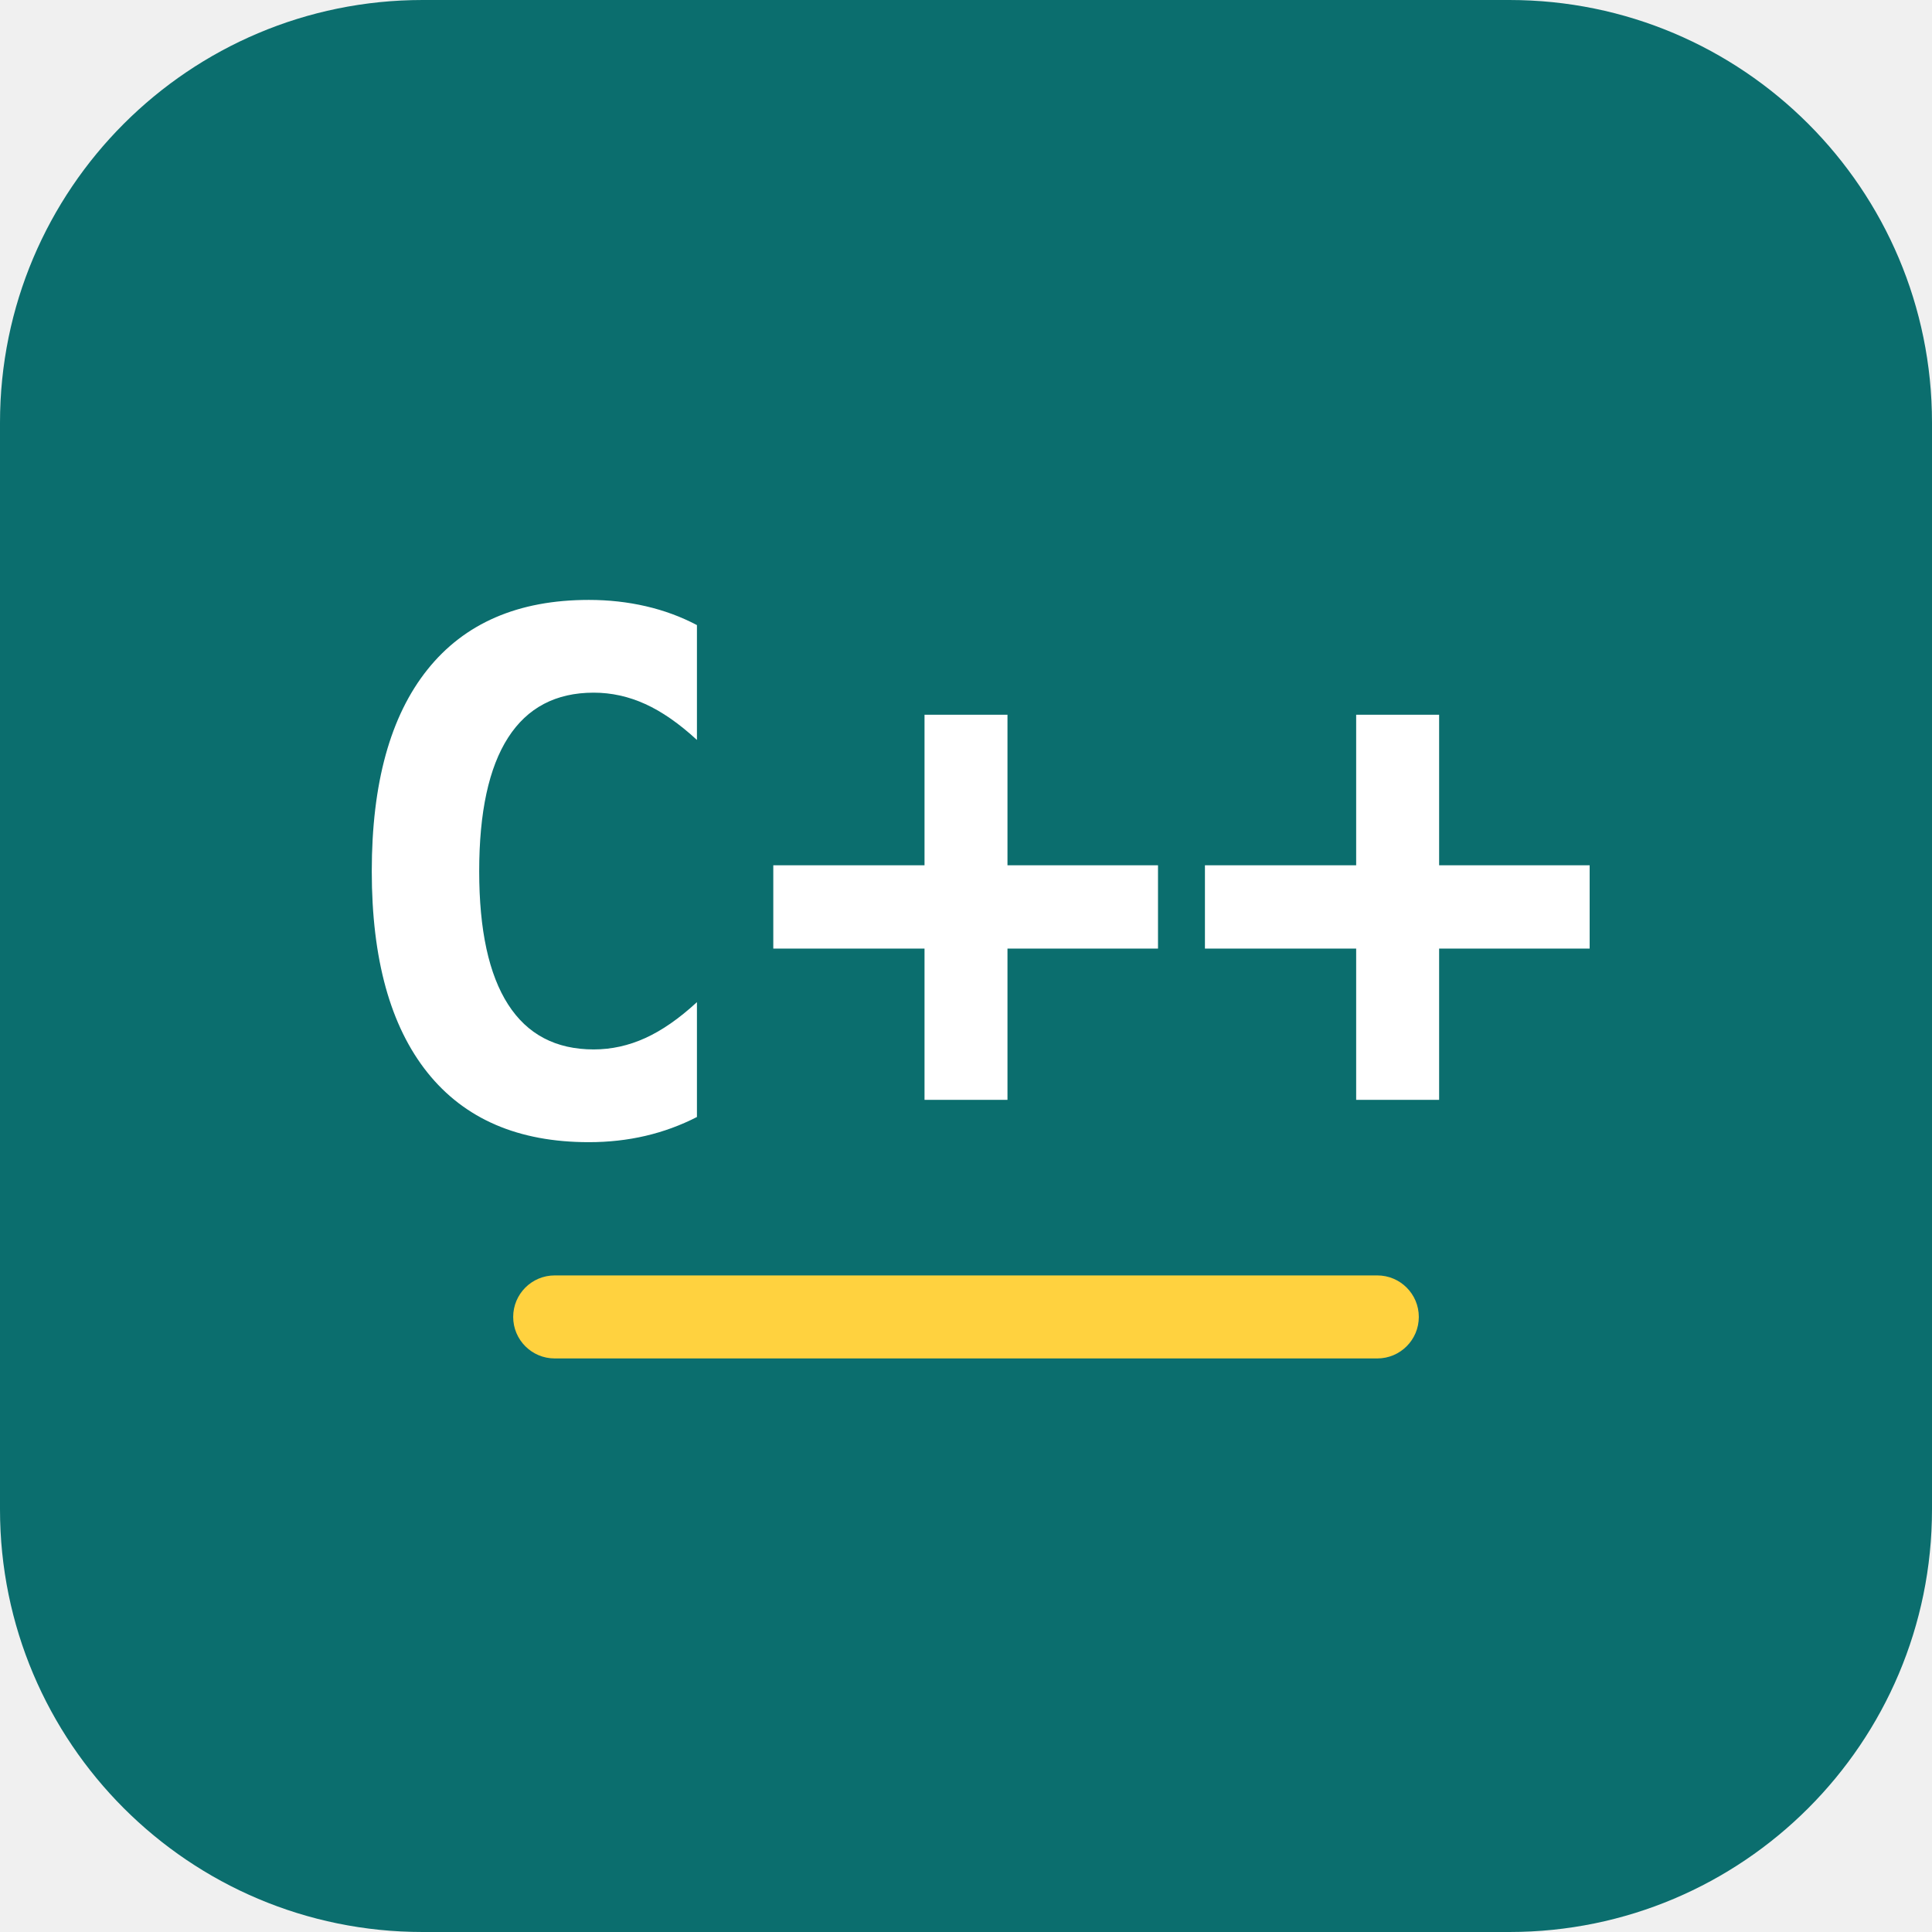
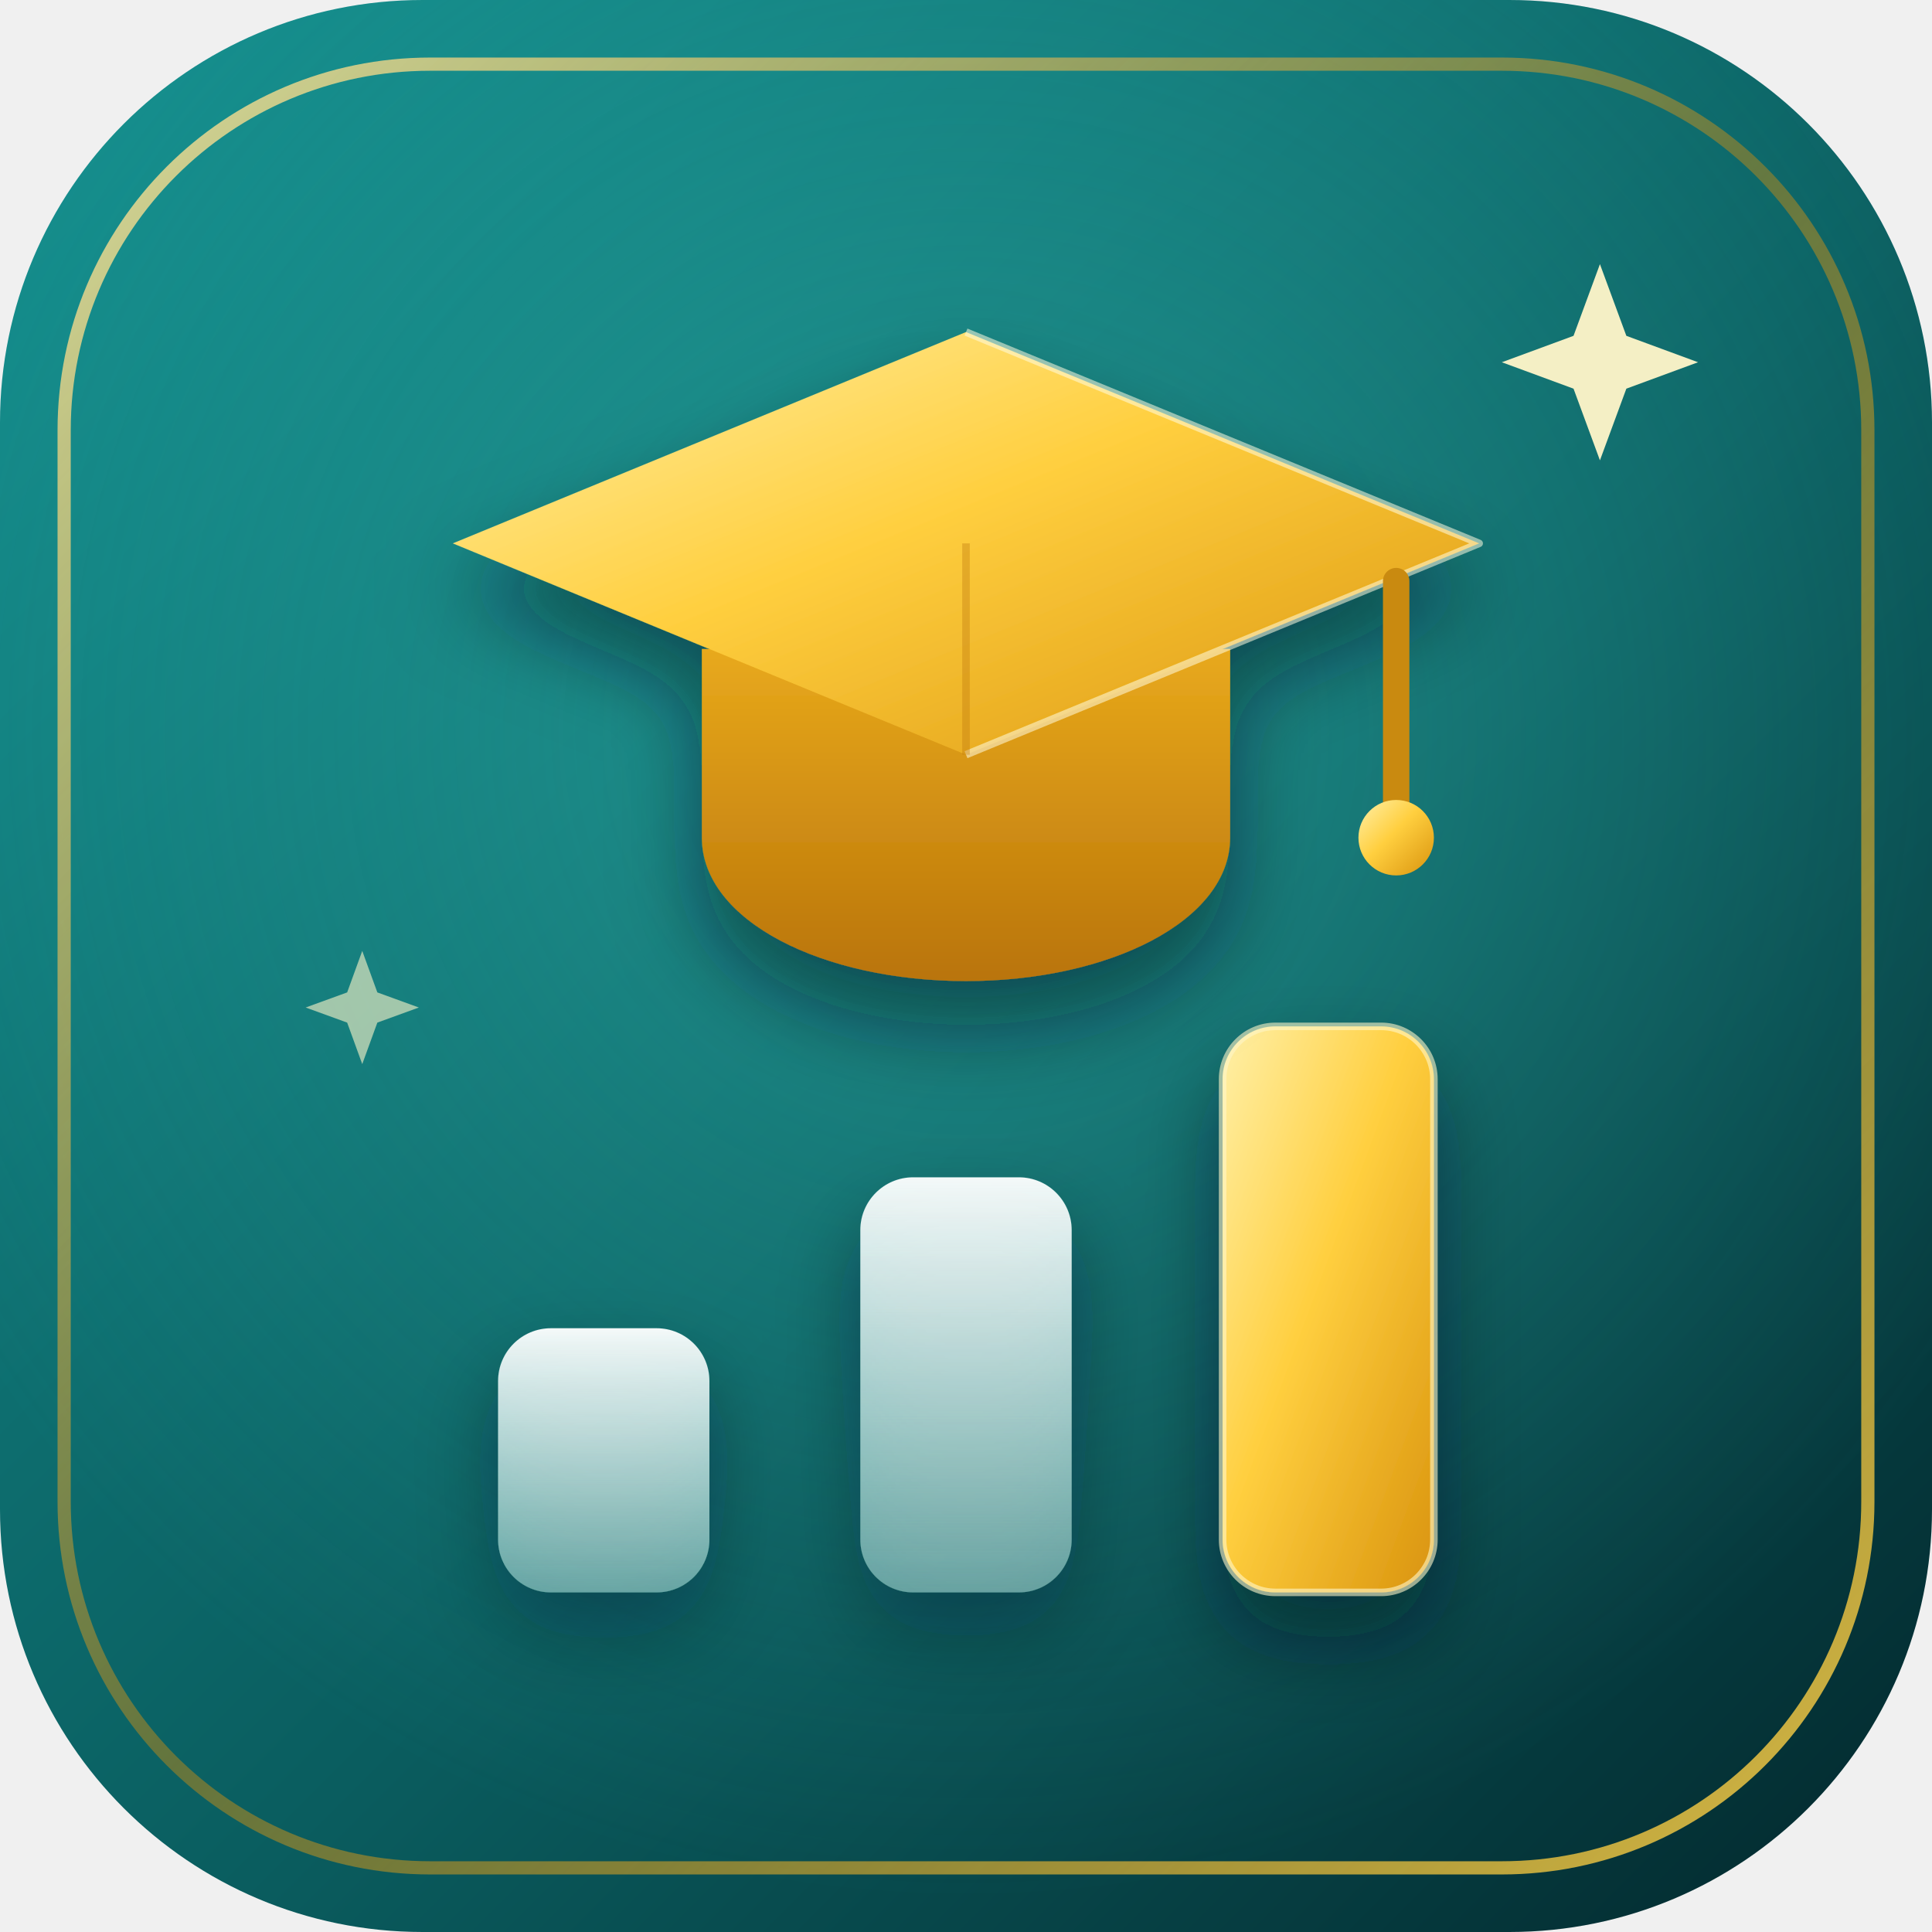
<svg xmlns="http://www.w3.org/2000/svg" viewBox="0 0 512 512">
-   <rect width="512" height="512" rx="112" fill="#0b6e6e" />
-   <text x="256" y="300" font-family="monospace" font-weight="700" font-size="190" text-anchor="middle" fill="#ffffff">C++</text>
-   <rect x="136" y="338" width="240" height="22" rx="11" fill="#ffd23f" />
+   <defs>
+     <linearGradient id="bg" x1="0" y1="0" x2="1" y2="1">
+       <stop offset="0" stop-color="#14908f" />
+       <stop offset="0.55" stop-color="#0a5d5f" />
+       <stop offset="1" stop-color="#03272c" />
+     </linearGradient>
+     <radialGradient id="glow" cx="0.5" cy="0.38" r="0.6">
+       <stop offset="0" stop-color="#3fd0c4" stop-opacity="0.38" />
+       <stop offset="1" stop-color="#3fd0c4" stop-opacity="0" />
+     </radialGradient>
+     <linearGradient id="gold" x1="0" y1="0" x2="1" y2="1">
+       <stop offset="0" stop-color="#fff0a8" />
+       <stop offset="0.45" stop-color="#ffcf3f" />
+       <stop offset="1" stop-color="#d9930d" />
+     </linearGradient>
+     <linearGradient id="goldDark" x1="0" y1="0" x2="0" y2="1">
+       <stop offset="0" stop-color="#e8a91c" />
+       <stop offset="1" stop-color="#b9740a" />
+     </linearGradient>
+     <linearGradient id="glass" x1="0" y1="0" x2="0" y2="1">
+       <stop offset="0" stop-color="#ffffff" stop-opacity="0.95" />
+       <stop offset="1" stop-color="#bfeeea" stop-opacity="0.45" />
+     </linearGradient>
+     <linearGradient id="ring" x1="0" y1="0" x2="1" y2="1">
+       <stop offset="0" stop-color="#ffe9a0" />
+       <stop offset="0.5" stop-color="#c88a12" stop-opacity="0.55" />
+       <stop offset="1" stop-color="#ffd54a" />
+     </linearGradient>
+     <filter id="sh" x="-30%" y="-30%" width="160%" height="170%">
+       <feDropShadow dx="0" dy="12" stdDeviation="11" flood-color="#00161a" flood-opacity="0.5" />
+     </filter>
+   </defs>
+   <rect width="512" height="512" rx="112" fill="url(#bg)" />
+   <rect width="512" height="512" rx="112" fill="url(#glow)" />
+   <rect x="17" y="17" width="478" height="478" rx="97" fill="none" stroke="url(#ring)" stroke-width="3.5" opacity="0.85" />
+   <g filter="url(#sh)">
+     <rect x="132" y="352" width="56" height="70" rx="14" fill="url(#glass)" />
+     <rect x="228" y="312" width="56" height="110" rx="14" fill="url(#glass)" />
+     <rect x="324" y="272" width="56" height="150" rx="14" fill="url(#gold)" />
+   </g>
+   <rect x="324" y="272" width="56" height="150" rx="14" fill="none" stroke="#fff6c9" stroke-opacity="0.6" stroke-width="2" />
+   <g filter="url(#sh)">
+     <path d="M186 172v50c0 22 32 38 70 38s70-16 70-38v-50z" fill="url(#goldDark)" />
+     <path d="M256 88 L392 144 L256 200 L120 144 Z" fill="url(#gold)" />
+   </g>
+   <path d="M256 88 L392 144 L256 200" fill="none" stroke="#fffbe0" stroke-opacity="0.55" stroke-width="2" stroke-linejoin="round" />
+   <path d="M256 200 L256 144" stroke="#b9740a" stroke-opacity="0.35" stroke-width="2" />
+   <path d="M370 154v62" stroke="#c98a10" stroke-width="7" stroke-linecap="round" />
+   <circle cx="370" cy="222" r="10" fill="url(#gold)" />
+   <path d="M424 70l7 19 19 7-19 7-7 19-7-19-19-7 19-7z" fill="#fff6c9" opacity="0.95" />
+   <path d="M96 252l4 11 11 4-11 4-4 11-4-11-11-4 11-4z" fill="#fff6c9" opacity="0.6" />
</svg>
